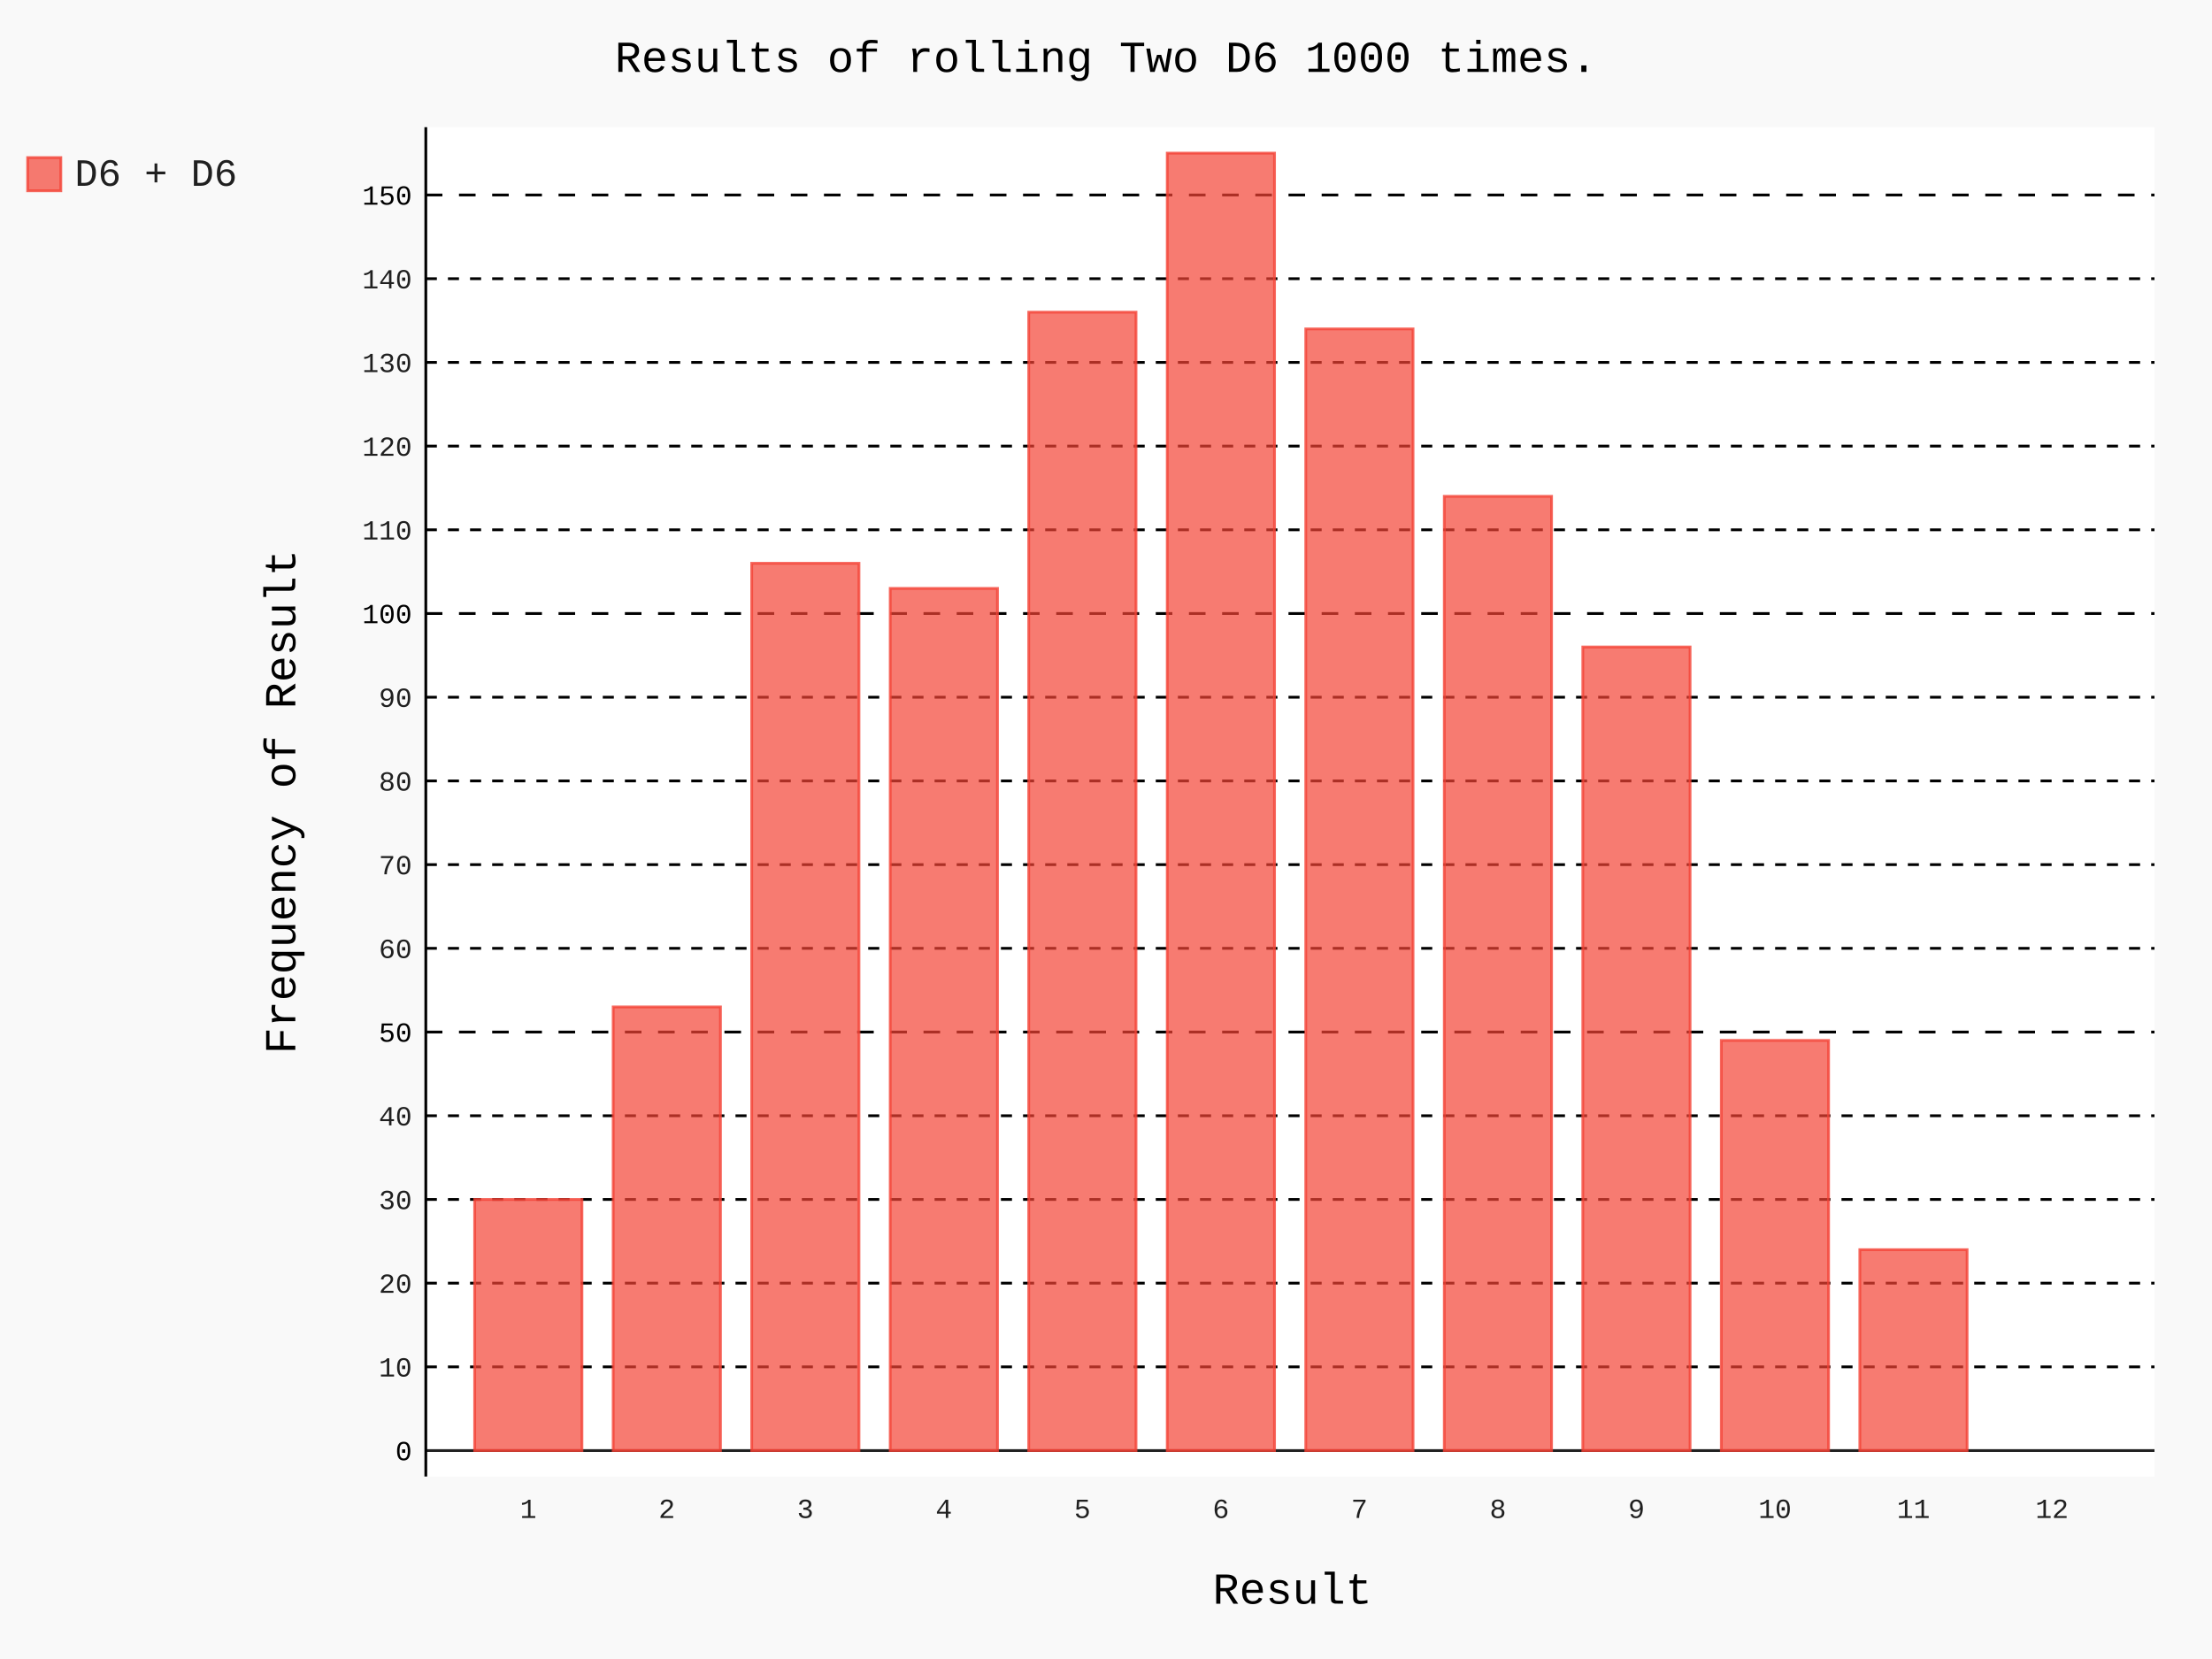
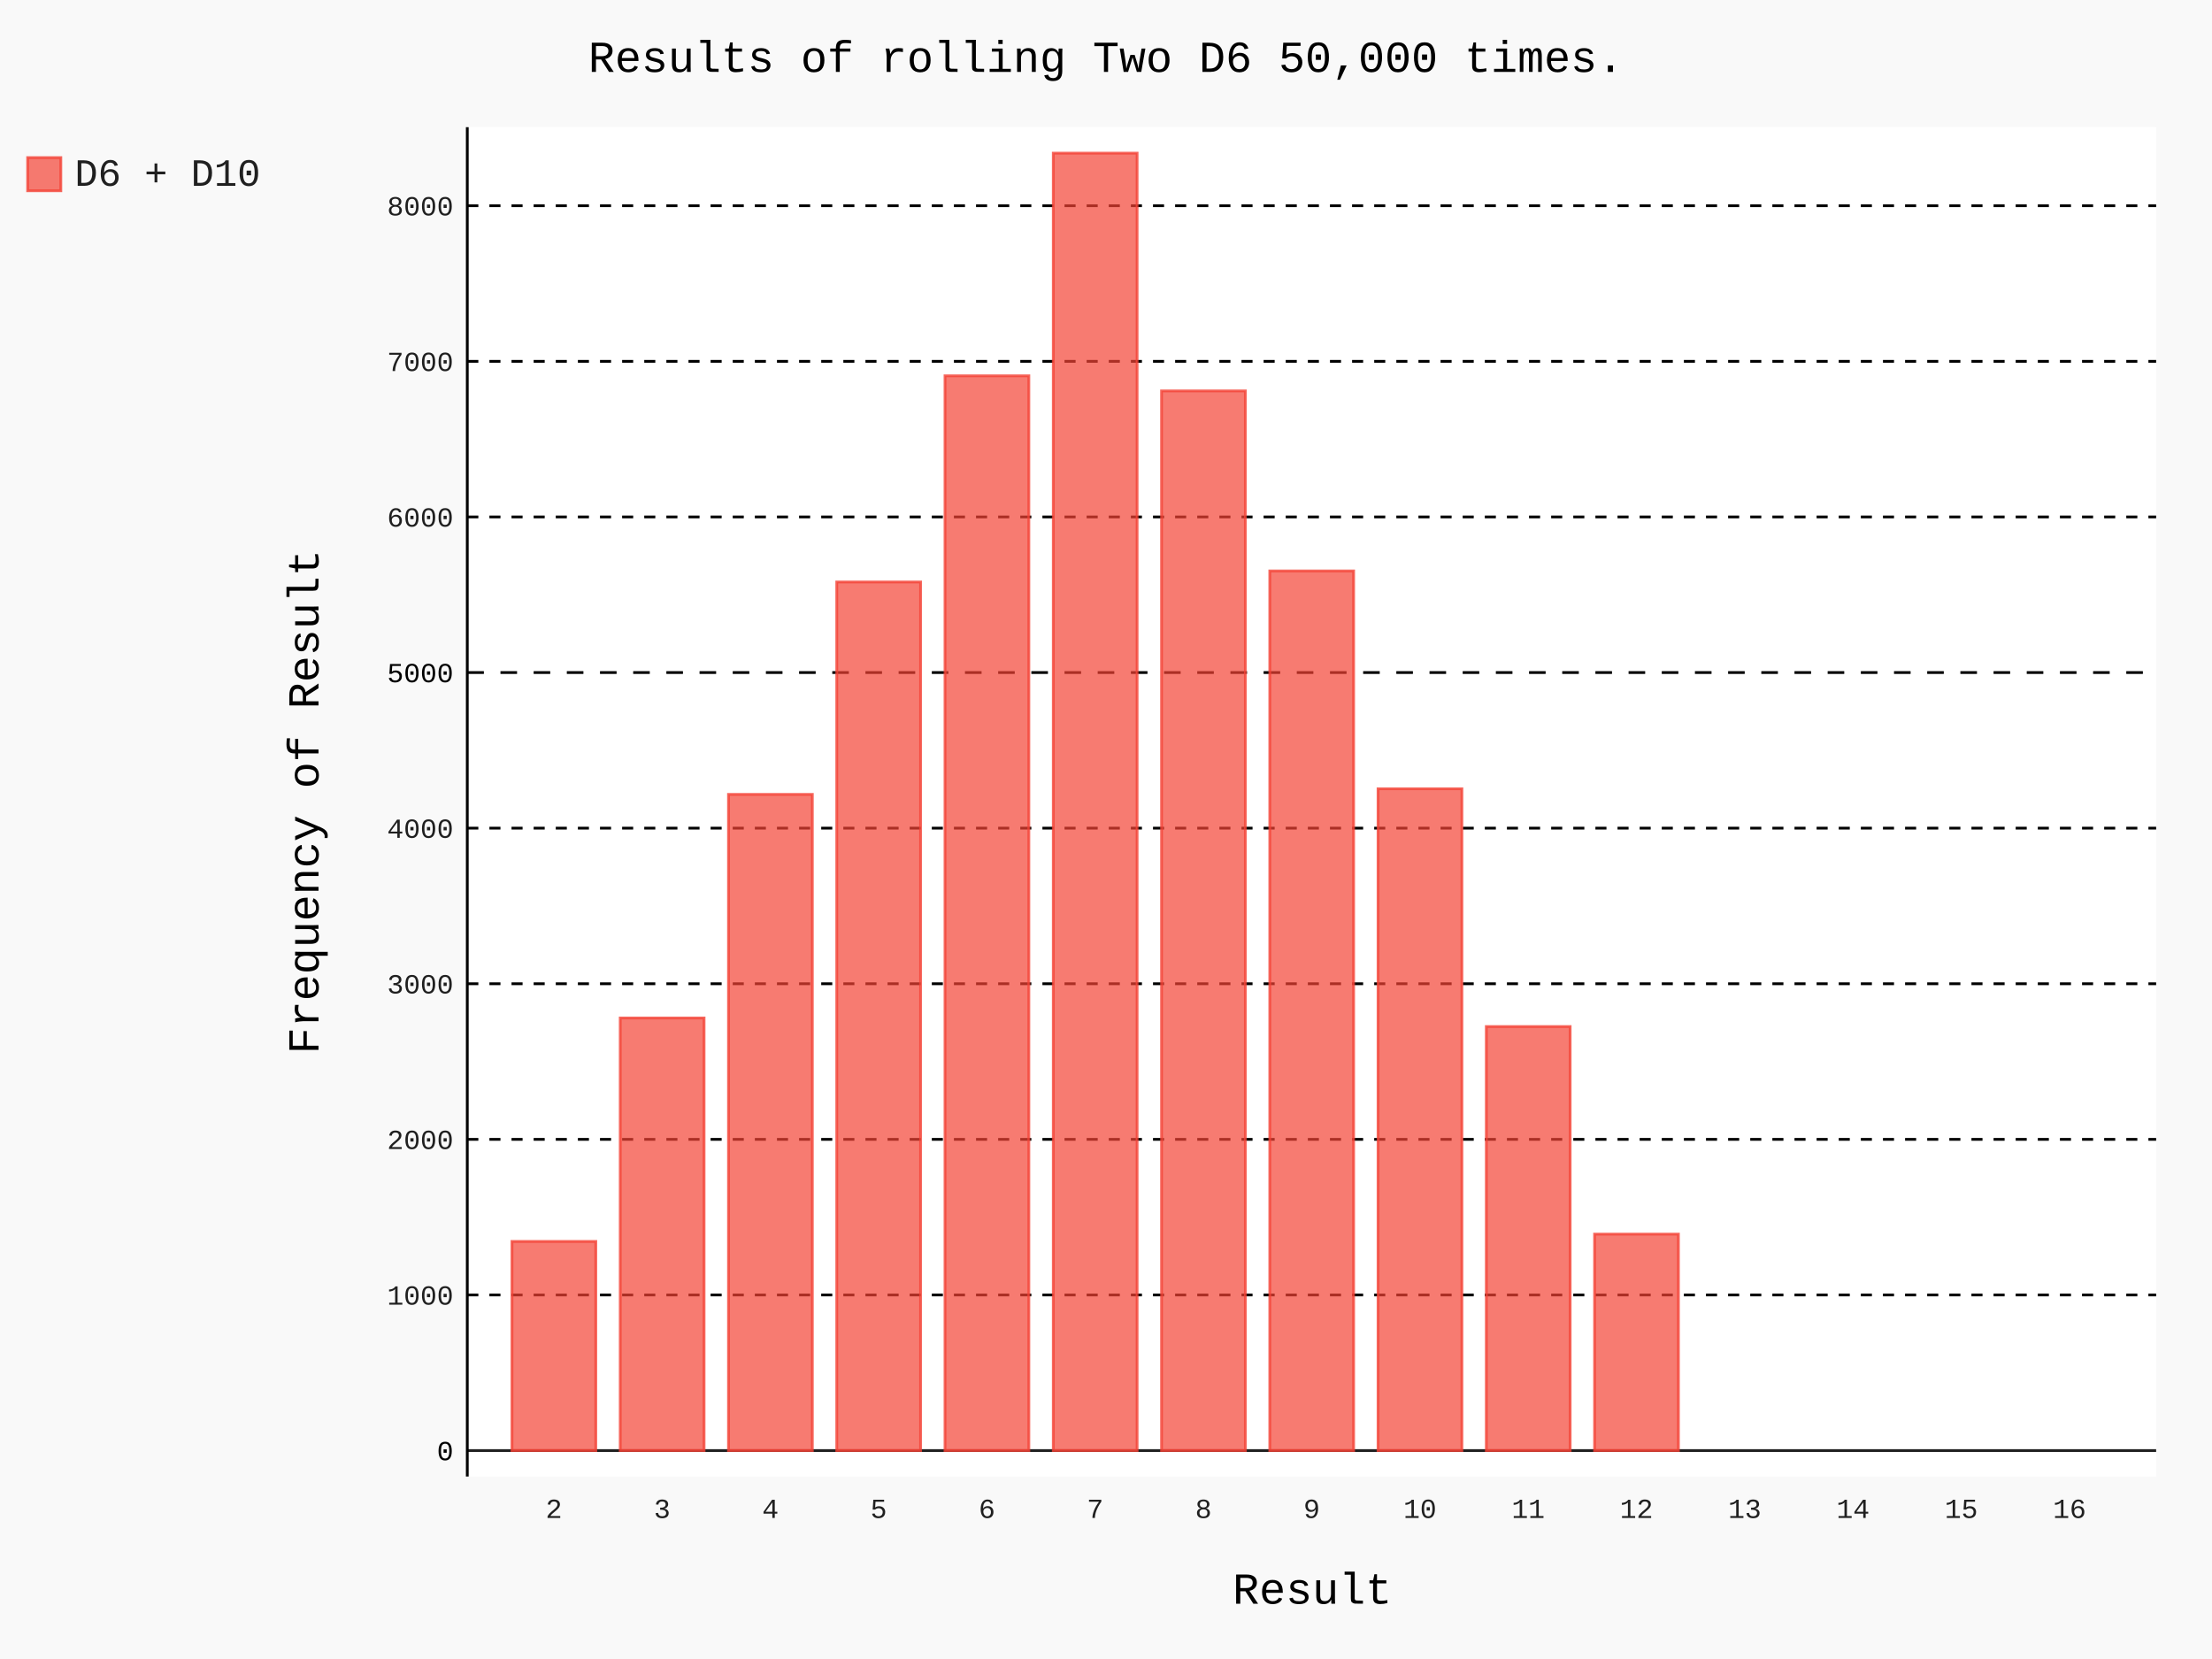
- <svg xmlns="http://www.w3.org/2000/svg" id="chart-b3a23c45-265f-49b5-bc8b-b302b1759e7c" class="pygal-chart" viewBox="0 0 800 600">
+ <svg xmlns="http://www.w3.org/2000/svg" id="chart-de7f8f0a-06de-4d38-883e-56453d00fc03" class="pygal-chart" viewBox="0 0 800 600">
  <defs>
-     <style type="text/css">#chart-b3a23c45-265f-49b5-bc8b-b302b1759e7c{-webkit-user-select:none;-webkit-font-smoothing:antialiased;font-family:Consolas,"Liberation Mono",Menlo,Courier,monospace}#chart-b3a23c45-265f-49b5-bc8b-b302b1759e7c .title{font-family:Consolas,"Liberation Mono",Menlo,Courier,monospace;font-size:16px}#chart-b3a23c45-265f-49b5-bc8b-b302b1759e7c .legends .legend text{font-family:Consolas,"Liberation Mono",Menlo,Courier,monospace;font-size:14px}#chart-b3a23c45-265f-49b5-bc8b-b302b1759e7c .axis text{font-family:Consolas,"Liberation Mono",Menlo,Courier,monospace;font-size:10px}#chart-b3a23c45-265f-49b5-bc8b-b302b1759e7c .axis text.major{font-family:Consolas,"Liberation Mono",Menlo,Courier,monospace;font-size:10px}#chart-b3a23c45-265f-49b5-bc8b-b302b1759e7c .text-overlay text.value{font-family:Consolas,"Liberation Mono",Menlo,Courier,monospace;font-size:16px}#chart-b3a23c45-265f-49b5-bc8b-b302b1759e7c .text-overlay text.label{font-family:Consolas,"Liberation Mono",Menlo,Courier,monospace;font-size:10px}#chart-b3a23c45-265f-49b5-bc8b-b302b1759e7c .tooltip{font-family:Consolas,"Liberation Mono",Menlo,Courier,monospace;font-size:14px}#chart-b3a23c45-265f-49b5-bc8b-b302b1759e7c text.no_data{font-family:Consolas,"Liberation Mono",Menlo,Courier,monospace;font-size:64px}
- #chart-b3a23c45-265f-49b5-bc8b-b302b1759e7c{background-color:rgba(249,249,249,1)}#chart-b3a23c45-265f-49b5-bc8b-b302b1759e7c path,#chart-b3a23c45-265f-49b5-bc8b-b302b1759e7c line,#chart-b3a23c45-265f-49b5-bc8b-b302b1759e7c rect,#chart-b3a23c45-265f-49b5-bc8b-b302b1759e7c circle{-webkit-transition:150ms;-moz-transition:150ms;transition:150ms}#chart-b3a23c45-265f-49b5-bc8b-b302b1759e7c .graph &gt; .background{fill:rgba(249,249,249,1)}#chart-b3a23c45-265f-49b5-bc8b-b302b1759e7c .plot &gt; .background{fill:rgba(255,255,255,1)}#chart-b3a23c45-265f-49b5-bc8b-b302b1759e7c .graph{fill:rgba(0,0,0,.87)}#chart-b3a23c45-265f-49b5-bc8b-b302b1759e7c text.no_data{fill:rgba(0,0,0,1)}#chart-b3a23c45-265f-49b5-bc8b-b302b1759e7c .title{fill:rgba(0,0,0,1)}#chart-b3a23c45-265f-49b5-bc8b-b302b1759e7c .legends .legend text{fill:rgba(0,0,0,.87)}#chart-b3a23c45-265f-49b5-bc8b-b302b1759e7c .legends .legend:hover text{fill:rgba(0,0,0,1)}#chart-b3a23c45-265f-49b5-bc8b-b302b1759e7c .axis .line{stroke:rgba(0,0,0,1)}#chart-b3a23c45-265f-49b5-bc8b-b302b1759e7c .axis .guide.line{stroke:rgba(0,0,0,.54)}#chart-b3a23c45-265f-49b5-bc8b-b302b1759e7c .axis .major.line{stroke:rgba(0,0,0,.87)}#chart-b3a23c45-265f-49b5-bc8b-b302b1759e7c .axis text.major{fill:rgba(0,0,0,1)}#chart-b3a23c45-265f-49b5-bc8b-b302b1759e7c .axis.y .guides:hover .guide.line,#chart-b3a23c45-265f-49b5-bc8b-b302b1759e7c .line-graph .axis.x .guides:hover .guide.line,#chart-b3a23c45-265f-49b5-bc8b-b302b1759e7c .stackedline-graph .axis.x .guides:hover .guide.line,#chart-b3a23c45-265f-49b5-bc8b-b302b1759e7c .xy-graph .axis.x .guides:hover .guide.line{stroke:rgba(0,0,0,1)}#chart-b3a23c45-265f-49b5-bc8b-b302b1759e7c .axis .guides:hover text{fill:rgba(0,0,0,1)}#chart-b3a23c45-265f-49b5-bc8b-b302b1759e7c .reactive{fill-opacity:.7;stroke-opacity:.8;stroke-width:1}#chart-b3a23c45-265f-49b5-bc8b-b302b1759e7c .ci{stroke:rgba(0,0,0,.87)}#chart-b3a23c45-265f-49b5-bc8b-b302b1759e7c .reactive.active,#chart-b3a23c45-265f-49b5-bc8b-b302b1759e7c .active .reactive{fill-opacity:.8;stroke-opacity:.9;stroke-width:4}#chart-b3a23c45-265f-49b5-bc8b-b302b1759e7c .ci .reactive.active{stroke-width:1.5}#chart-b3a23c45-265f-49b5-bc8b-b302b1759e7c .series text{fill:rgba(0,0,0,1)}#chart-b3a23c45-265f-49b5-bc8b-b302b1759e7c .tooltip rect{fill:rgba(255,255,255,1);stroke:rgba(0,0,0,1);-webkit-transition:opacity 150ms;-moz-transition:opacity 150ms;transition:opacity 150ms}#chart-b3a23c45-265f-49b5-bc8b-b302b1759e7c .tooltip .label{fill:rgba(0,0,0,.87)}#chart-b3a23c45-265f-49b5-bc8b-b302b1759e7c .tooltip .label{fill:rgba(0,0,0,.87)}#chart-b3a23c45-265f-49b5-bc8b-b302b1759e7c .tooltip .legend{font-size:.8em;fill:rgba(0,0,0,.54)}#chart-b3a23c45-265f-49b5-bc8b-b302b1759e7c .tooltip .x_label{font-size:.6em;fill:rgba(0,0,0,1)}#chart-b3a23c45-265f-49b5-bc8b-b302b1759e7c .tooltip .xlink{font-size:.5em;text-decoration:underline}#chart-b3a23c45-265f-49b5-bc8b-b302b1759e7c .tooltip .value{font-size:1.5em}#chart-b3a23c45-265f-49b5-bc8b-b302b1759e7c .bound{font-size:.5em}#chart-b3a23c45-265f-49b5-bc8b-b302b1759e7c .max-value{font-size:.75em;fill:rgba(0,0,0,.54)}#chart-b3a23c45-265f-49b5-bc8b-b302b1759e7c .map-element{fill:rgba(255,255,255,1);stroke:rgba(0,0,0,.54) !important}#chart-b3a23c45-265f-49b5-bc8b-b302b1759e7c .map-element .reactive{fill-opacity:inherit;stroke-opacity:inherit}#chart-b3a23c45-265f-49b5-bc8b-b302b1759e7c .color-0,#chart-b3a23c45-265f-49b5-bc8b-b302b1759e7c .color-0 a:visited{stroke:#F44336;fill:#F44336}#chart-b3a23c45-265f-49b5-bc8b-b302b1759e7c .text-overlay .color-0 text{fill:black}
- #chart-b3a23c45-265f-49b5-bc8b-b302b1759e7c text.no_data{text-anchor:middle}#chart-b3a23c45-265f-49b5-bc8b-b302b1759e7c .guide.line{fill:none}#chart-b3a23c45-265f-49b5-bc8b-b302b1759e7c .centered{text-anchor:middle}#chart-b3a23c45-265f-49b5-bc8b-b302b1759e7c .title{text-anchor:middle}#chart-b3a23c45-265f-49b5-bc8b-b302b1759e7c .legends .legend text{fill-opacity:1}#chart-b3a23c45-265f-49b5-bc8b-b302b1759e7c .axis.x text{text-anchor:middle}#chart-b3a23c45-265f-49b5-bc8b-b302b1759e7c .axis.x:not(.web) text[transform]{text-anchor:start}#chart-b3a23c45-265f-49b5-bc8b-b302b1759e7c .axis.x:not(.web) text[transform].backwards{text-anchor:end}#chart-b3a23c45-265f-49b5-bc8b-b302b1759e7c .axis.y text{text-anchor:end}#chart-b3a23c45-265f-49b5-bc8b-b302b1759e7c .axis.y text[transform].backwards{text-anchor:start}#chart-b3a23c45-265f-49b5-bc8b-b302b1759e7c .axis.y2 text{text-anchor:start}#chart-b3a23c45-265f-49b5-bc8b-b302b1759e7c .axis.y2 text[transform].backwards{text-anchor:end}#chart-b3a23c45-265f-49b5-bc8b-b302b1759e7c .axis .guide.line{stroke-dasharray:4,4;stroke:black}#chart-b3a23c45-265f-49b5-bc8b-b302b1759e7c .axis .major.guide.line{stroke-dasharray:6,6;stroke:black}#chart-b3a23c45-265f-49b5-bc8b-b302b1759e7c .horizontal .axis.y .guide.line,#chart-b3a23c45-265f-49b5-bc8b-b302b1759e7c .horizontal .axis.y2 .guide.line,#chart-b3a23c45-265f-49b5-bc8b-b302b1759e7c .vertical .axis.x .guide.line{opacity:0}#chart-b3a23c45-265f-49b5-bc8b-b302b1759e7c .horizontal .axis.always_show .guide.line,#chart-b3a23c45-265f-49b5-bc8b-b302b1759e7c .vertical .axis.always_show .guide.line{opacity:1 !important}#chart-b3a23c45-265f-49b5-bc8b-b302b1759e7c .axis.y .guides:hover .guide.line,#chart-b3a23c45-265f-49b5-bc8b-b302b1759e7c .axis.y2 .guides:hover .guide.line,#chart-b3a23c45-265f-49b5-bc8b-b302b1759e7c .axis.x .guides:hover .guide.line{opacity:1}#chart-b3a23c45-265f-49b5-bc8b-b302b1759e7c .axis .guides:hover text{opacity:1}#chart-b3a23c45-265f-49b5-bc8b-b302b1759e7c .nofill{fill:none}#chart-b3a23c45-265f-49b5-bc8b-b302b1759e7c .subtle-fill{fill-opacity:.2}#chart-b3a23c45-265f-49b5-bc8b-b302b1759e7c .dot{stroke-width:1px;fill-opacity:1;stroke-opacity:1}#chart-b3a23c45-265f-49b5-bc8b-b302b1759e7c .dot.active{stroke-width:5px}#chart-b3a23c45-265f-49b5-bc8b-b302b1759e7c .dot.negative{fill:transparent}#chart-b3a23c45-265f-49b5-bc8b-b302b1759e7c text,#chart-b3a23c45-265f-49b5-bc8b-b302b1759e7c tspan{stroke:none !important}#chart-b3a23c45-265f-49b5-bc8b-b302b1759e7c .series text.active{opacity:1}#chart-b3a23c45-265f-49b5-bc8b-b302b1759e7c .tooltip rect{fill-opacity:.95;stroke-width:.5}#chart-b3a23c45-265f-49b5-bc8b-b302b1759e7c .tooltip text{fill-opacity:1}#chart-b3a23c45-265f-49b5-bc8b-b302b1759e7c .showable{visibility:hidden}#chart-b3a23c45-265f-49b5-bc8b-b302b1759e7c .showable.shown{visibility:visible}#chart-b3a23c45-265f-49b5-bc8b-b302b1759e7c .gauge-background{fill:rgba(229,229,229,1);stroke:none}#chart-b3a23c45-265f-49b5-bc8b-b302b1759e7c .bg-lines{stroke:rgba(249,249,249,1);stroke-width:2px}</style>
+     <style type="text/css">#chart-de7f8f0a-06de-4d38-883e-56453d00fc03{-webkit-user-select:none;-webkit-font-smoothing:antialiased;font-family:Consolas,"Liberation Mono",Menlo,Courier,monospace}#chart-de7f8f0a-06de-4d38-883e-56453d00fc03 .title{font-family:Consolas,"Liberation Mono",Menlo,Courier,monospace;font-size:16px}#chart-de7f8f0a-06de-4d38-883e-56453d00fc03 .legends .legend text{font-family:Consolas,"Liberation Mono",Menlo,Courier,monospace;font-size:14px}#chart-de7f8f0a-06de-4d38-883e-56453d00fc03 .axis text{font-family:Consolas,"Liberation Mono",Menlo,Courier,monospace;font-size:10px}#chart-de7f8f0a-06de-4d38-883e-56453d00fc03 .axis text.major{font-family:Consolas,"Liberation Mono",Menlo,Courier,monospace;font-size:10px}#chart-de7f8f0a-06de-4d38-883e-56453d00fc03 .text-overlay text.value{font-family:Consolas,"Liberation Mono",Menlo,Courier,monospace;font-size:16px}#chart-de7f8f0a-06de-4d38-883e-56453d00fc03 .text-overlay text.label{font-family:Consolas,"Liberation Mono",Menlo,Courier,monospace;font-size:10px}#chart-de7f8f0a-06de-4d38-883e-56453d00fc03 .tooltip{font-family:Consolas,"Liberation Mono",Menlo,Courier,monospace;font-size:14px}#chart-de7f8f0a-06de-4d38-883e-56453d00fc03 text.no_data{font-family:Consolas,"Liberation Mono",Menlo,Courier,monospace;font-size:64px}
+ #chart-de7f8f0a-06de-4d38-883e-56453d00fc03{background-color:rgba(249,249,249,1)}#chart-de7f8f0a-06de-4d38-883e-56453d00fc03 path,#chart-de7f8f0a-06de-4d38-883e-56453d00fc03 line,#chart-de7f8f0a-06de-4d38-883e-56453d00fc03 rect,#chart-de7f8f0a-06de-4d38-883e-56453d00fc03 circle{-webkit-transition:150ms;-moz-transition:150ms;transition:150ms}#chart-de7f8f0a-06de-4d38-883e-56453d00fc03 .graph &gt; .background{fill:rgba(249,249,249,1)}#chart-de7f8f0a-06de-4d38-883e-56453d00fc03 .plot &gt; .background{fill:rgba(255,255,255,1)}#chart-de7f8f0a-06de-4d38-883e-56453d00fc03 .graph{fill:rgba(0,0,0,.87)}#chart-de7f8f0a-06de-4d38-883e-56453d00fc03 text.no_data{fill:rgba(0,0,0,1)}#chart-de7f8f0a-06de-4d38-883e-56453d00fc03 .title{fill:rgba(0,0,0,1)}#chart-de7f8f0a-06de-4d38-883e-56453d00fc03 .legends .legend text{fill:rgba(0,0,0,.87)}#chart-de7f8f0a-06de-4d38-883e-56453d00fc03 .legends .legend:hover text{fill:rgba(0,0,0,1)}#chart-de7f8f0a-06de-4d38-883e-56453d00fc03 .axis .line{stroke:rgba(0,0,0,1)}#chart-de7f8f0a-06de-4d38-883e-56453d00fc03 .axis .guide.line{stroke:rgba(0,0,0,.54)}#chart-de7f8f0a-06de-4d38-883e-56453d00fc03 .axis .major.line{stroke:rgba(0,0,0,.87)}#chart-de7f8f0a-06de-4d38-883e-56453d00fc03 .axis text.major{fill:rgba(0,0,0,1)}#chart-de7f8f0a-06de-4d38-883e-56453d00fc03 .axis.y .guides:hover .guide.line,#chart-de7f8f0a-06de-4d38-883e-56453d00fc03 .line-graph .axis.x .guides:hover .guide.line,#chart-de7f8f0a-06de-4d38-883e-56453d00fc03 .stackedline-graph .axis.x .guides:hover .guide.line,#chart-de7f8f0a-06de-4d38-883e-56453d00fc03 .xy-graph .axis.x .guides:hover .guide.line{stroke:rgba(0,0,0,1)}#chart-de7f8f0a-06de-4d38-883e-56453d00fc03 .axis .guides:hover text{fill:rgba(0,0,0,1)}#chart-de7f8f0a-06de-4d38-883e-56453d00fc03 .reactive{fill-opacity:.7;stroke-opacity:.8;stroke-width:1}#chart-de7f8f0a-06de-4d38-883e-56453d00fc03 .ci{stroke:rgba(0,0,0,.87)}#chart-de7f8f0a-06de-4d38-883e-56453d00fc03 .reactive.active,#chart-de7f8f0a-06de-4d38-883e-56453d00fc03 .active .reactive{fill-opacity:.8;stroke-opacity:.9;stroke-width:4}#chart-de7f8f0a-06de-4d38-883e-56453d00fc03 .ci .reactive.active{stroke-width:1.5}#chart-de7f8f0a-06de-4d38-883e-56453d00fc03 .series text{fill:rgba(0,0,0,1)}#chart-de7f8f0a-06de-4d38-883e-56453d00fc03 .tooltip rect{fill:rgba(255,255,255,1);stroke:rgba(0,0,0,1);-webkit-transition:opacity 150ms;-moz-transition:opacity 150ms;transition:opacity 150ms}#chart-de7f8f0a-06de-4d38-883e-56453d00fc03 .tooltip .label{fill:rgba(0,0,0,.87)}#chart-de7f8f0a-06de-4d38-883e-56453d00fc03 .tooltip .label{fill:rgba(0,0,0,.87)}#chart-de7f8f0a-06de-4d38-883e-56453d00fc03 .tooltip .legend{font-size:.8em;fill:rgba(0,0,0,.54)}#chart-de7f8f0a-06de-4d38-883e-56453d00fc03 .tooltip .x_label{font-size:.6em;fill:rgba(0,0,0,1)}#chart-de7f8f0a-06de-4d38-883e-56453d00fc03 .tooltip .xlink{font-size:.5em;text-decoration:underline}#chart-de7f8f0a-06de-4d38-883e-56453d00fc03 .tooltip .value{font-size:1.5em}#chart-de7f8f0a-06de-4d38-883e-56453d00fc03 .bound{font-size:.5em}#chart-de7f8f0a-06de-4d38-883e-56453d00fc03 .max-value{font-size:.75em;fill:rgba(0,0,0,.54)}#chart-de7f8f0a-06de-4d38-883e-56453d00fc03 .map-element{fill:rgba(255,255,255,1);stroke:rgba(0,0,0,.54) !important}#chart-de7f8f0a-06de-4d38-883e-56453d00fc03 .map-element .reactive{fill-opacity:inherit;stroke-opacity:inherit}#chart-de7f8f0a-06de-4d38-883e-56453d00fc03 .color-0,#chart-de7f8f0a-06de-4d38-883e-56453d00fc03 .color-0 a:visited{stroke:#F44336;fill:#F44336}#chart-de7f8f0a-06de-4d38-883e-56453d00fc03 .text-overlay .color-0 text{fill:black}
+ #chart-de7f8f0a-06de-4d38-883e-56453d00fc03 text.no_data{text-anchor:middle}#chart-de7f8f0a-06de-4d38-883e-56453d00fc03 .guide.line{fill:none}#chart-de7f8f0a-06de-4d38-883e-56453d00fc03 .centered{text-anchor:middle}#chart-de7f8f0a-06de-4d38-883e-56453d00fc03 .title{text-anchor:middle}#chart-de7f8f0a-06de-4d38-883e-56453d00fc03 .legends .legend text{fill-opacity:1}#chart-de7f8f0a-06de-4d38-883e-56453d00fc03 .axis.x text{text-anchor:middle}#chart-de7f8f0a-06de-4d38-883e-56453d00fc03 .axis.x:not(.web) text[transform]{text-anchor:start}#chart-de7f8f0a-06de-4d38-883e-56453d00fc03 .axis.x:not(.web) text[transform].backwards{text-anchor:end}#chart-de7f8f0a-06de-4d38-883e-56453d00fc03 .axis.y text{text-anchor:end}#chart-de7f8f0a-06de-4d38-883e-56453d00fc03 .axis.y text[transform].backwards{text-anchor:start}#chart-de7f8f0a-06de-4d38-883e-56453d00fc03 .axis.y2 text{text-anchor:start}#chart-de7f8f0a-06de-4d38-883e-56453d00fc03 .axis.y2 text[transform].backwards{text-anchor:end}#chart-de7f8f0a-06de-4d38-883e-56453d00fc03 .axis .guide.line{stroke-dasharray:4,4;stroke:black}#chart-de7f8f0a-06de-4d38-883e-56453d00fc03 .axis .major.guide.line{stroke-dasharray:6,6;stroke:black}#chart-de7f8f0a-06de-4d38-883e-56453d00fc03 .horizontal .axis.y .guide.line,#chart-de7f8f0a-06de-4d38-883e-56453d00fc03 .horizontal .axis.y2 .guide.line,#chart-de7f8f0a-06de-4d38-883e-56453d00fc03 .vertical .axis.x .guide.line{opacity:0}#chart-de7f8f0a-06de-4d38-883e-56453d00fc03 .horizontal .axis.always_show .guide.line,#chart-de7f8f0a-06de-4d38-883e-56453d00fc03 .vertical .axis.always_show .guide.line{opacity:1 !important}#chart-de7f8f0a-06de-4d38-883e-56453d00fc03 .axis.y .guides:hover .guide.line,#chart-de7f8f0a-06de-4d38-883e-56453d00fc03 .axis.y2 .guides:hover .guide.line,#chart-de7f8f0a-06de-4d38-883e-56453d00fc03 .axis.x .guides:hover .guide.line{opacity:1}#chart-de7f8f0a-06de-4d38-883e-56453d00fc03 .axis .guides:hover text{opacity:1}#chart-de7f8f0a-06de-4d38-883e-56453d00fc03 .nofill{fill:none}#chart-de7f8f0a-06de-4d38-883e-56453d00fc03 .subtle-fill{fill-opacity:.2}#chart-de7f8f0a-06de-4d38-883e-56453d00fc03 .dot{stroke-width:1px;fill-opacity:1;stroke-opacity:1}#chart-de7f8f0a-06de-4d38-883e-56453d00fc03 .dot.active{stroke-width:5px}#chart-de7f8f0a-06de-4d38-883e-56453d00fc03 .dot.negative{fill:transparent}#chart-de7f8f0a-06de-4d38-883e-56453d00fc03 text,#chart-de7f8f0a-06de-4d38-883e-56453d00fc03 tspan{stroke:none !important}#chart-de7f8f0a-06de-4d38-883e-56453d00fc03 .series text.active{opacity:1}#chart-de7f8f0a-06de-4d38-883e-56453d00fc03 .tooltip rect{fill-opacity:.95;stroke-width:.5}#chart-de7f8f0a-06de-4d38-883e-56453d00fc03 .tooltip text{fill-opacity:1}#chart-de7f8f0a-06de-4d38-883e-56453d00fc03 .showable{visibility:hidden}#chart-de7f8f0a-06de-4d38-883e-56453d00fc03 .showable.shown{visibility:visible}#chart-de7f8f0a-06de-4d38-883e-56453d00fc03 .gauge-background{fill:rgba(229,229,229,1);stroke:none}#chart-de7f8f0a-06de-4d38-883e-56453d00fc03 .bg-lines{stroke:rgba(249,249,249,1);stroke-width:2px}</style>
  </defs>
  <g class="graph bar-graph vertical">
    <rect x="0" y="0" width="800" height="600" class="background" />
-     <g transform="translate(154, 46)" class="plot">
-       <rect x="0" y="0" width="625.2" height="488" class="background" />
+     <g transform="translate(169, 46)" class="plot">
+       <rect x="0" y="0" width="610.8" height="488" class="background" />
      <g class="axis y always_show">
        <g class="guides">
-           <path d="M0 478.615 h625.2" class="axis major line" />
+           <path d="M0 478.615 h610.8" class="axis major line" />
          <text x="-5" y="482.115" class="major">0</text>
        </g>
        <g class="guides">
-           <path d="M0 448.342 h625.2" class="guide line" />
-           <text x="-5" y="451.842" class="">10</text>
+           <path d="M0 422.339 h610.8" class="guide line" />
+           <text x="-5" y="425.839" class="">1000</text>
        </g>
        <g class="guides">
-           <path d="M0 418.069 h625.2" class="guide line" />
-           <text x="-5" y="421.569" class="">20</text>
+           <path d="M0 366.063 h610.8" class="guide line" />
+           <text x="-5" y="369.563" class="">2000</text>
        </g>
        <g class="guides">
-           <path d="M0 387.797 h625.2" class="guide line" />
-           <text x="-5" y="391.297" class="">30</text>
+           <path d="M0 309.787 h610.8" class="guide line" />
+           <text x="-5" y="313.287" class="">3000</text>
        </g>
        <g class="guides">
-           <path d="M0 357.524 h625.2" class="guide line" />
-           <text x="-5" y="361.024" class="">40</text>
+           <path d="M0 253.511 h610.8" class="guide line" />
+           <text x="-5" y="257.011" class="">4000</text>
        </g>
        <g class="guides">
-           <path d="M0 327.251 h625.2" class="major guide line" />
-           <text x="-5" y="330.751" class="major">50</text>
+           <path d="M0 197.234 h610.8" class="major guide line" />
+           <text x="-5" y="200.734" class="major">5000</text>
        </g>
        <g class="guides">
-           <path d="M0 296.978 h625.2" class="guide line" />
-           <text x="-5" y="300.478" class="">60</text>
+           <path d="M0 140.958 h610.8" class="guide line" />
+           <text x="-5" y="144.458" class="">6000</text>
        </g>
        <g class="guides">
-           <path d="M0 266.705 h625.2" class="guide line" />
-           <text x="-5" y="270.205" class="">70</text>
+           <path d="M0 84.682 h610.8" class="guide line" />
+           <text x="-5" y="88.182" class="">7000</text>
        </g>
        <g class="guides">
-           <path d="M0 236.432 h625.2" class="guide line" />
-           <text x="-5" y="239.932" class="">80</text>
-         </g>
-         <g class="guides">
-           <path d="M0 206.159 h625.2" class="guide line" />
-           <text x="-5" y="209.659" class="">90</text>
-         </g>
-         <g class="guides">
-           <path d="M0 175.886 h625.2" class="major guide line" />
-           <text x="-5" y="179.386" class="major">100</text>
-         </g>
-         <g class="guides">
-           <path d="M0 145.613 h625.2" class="guide line" />
-           <text x="-5" y="149.113" class="">110</text>
-         </g>
-         <g class="guides">
-           <path d="M0 115.34 h625.2" class="guide line" />
-           <text x="-5" y="118.84" class="">120</text>
-         </g>
-         <g class="guides">
-           <path d="M0 85.067 h625.2" class="guide line" />
-           <text x="-5" y="88.567" class="">130</text>
-         </g>
-         <g class="guides">
-           <path d="M0 54.794 h625.2" class="guide line" />
-           <text x="-5" y="58.294" class="">140</text>
-         </g>
-         <g class="guides">
-           <path d="M0 24.521 h625.2" class="major guide line" />
-           <text x="-5" y="28.021" class="major">150</text>
+           <path d="M0 28.406 h610.8" class="guide line" />
+           <text x="-5" y="31.906" class="">8000</text>
        </g>
      </g>
      <g class="axis x">
        <path d="M0 0 v488" class="line" />
        <g class="guides">
-           <path d="M37.071 0 v488" class="guide line" />
-           <text x="37.071" y="503.0" class="">1</text>
+           <path d="M31.323 0 v488" class="guide line" />
+           <text x="31.323" y="503.0" class="">2</text>
        </g>
        <g class="guides">
-           <path d="M87.167 0 v488" class="guide line" />
-           <text x="87.167" y="503.0" class="">2</text>
+           <path d="M70.477 0 v488" class="guide line" />
+           <text x="70.477" y="503.0" class="">3</text>
        </g>
        <g class="guides">
-           <path d="M137.263 0 v488" class="guide line" />
-           <text x="137.263" y="503.0" class="">3</text>
+           <path d="M109.631 0 v488" class="guide line" />
+           <text x="109.631" y="503.0" class="">4</text>
        </g>
        <g class="guides">
-           <path d="M187.36 0 v488" class="guide line" />
-           <text x="187.36" y="503.0" class="">4</text>
+           <path d="M148.785 0 v488" class="guide line" />
+           <text x="148.785" y="503.0" class="">5</text>
        </g>
        <g class="guides">
-           <path d="M237.456 0 v488" class="guide line" />
-           <text x="237.456" y="503.0" class="">5</text>
+           <path d="M187.938 0 v488" class="guide line" />
+           <text x="187.938" y="503.0" class="">6</text>
        </g>
        <g class="guides">
-           <path d="M287.552 0 v488" class="guide line" />
-           <text x="287.552" y="503.0" class="">6</text>
+           <path d="M227.092 0 v488" class="guide line" />
+           <text x="227.092" y="503.0" class="">7</text>
        </g>
        <g class="guides">
-           <path d="M337.648 0 v488" class="guide line" />
-           <text x="337.648" y="503.0" class="">7</text>
+           <path d="M266.246 0 v488" class="guide line" />
+           <text x="266.246" y="503.0" class="">8</text>
        </g>
        <g class="guides">
-           <path d="M387.744 0 v488" class="guide line" />
-           <text x="387.744" y="503.0" class="">8</text>
+           <path d="M305.4 0 v488" class="guide line" />
+           <text x="305.4" y="503.0" class="">9</text>
        </g>
        <g class="guides">
-           <path d="M437.84 0 v488" class="guide line" />
-           <text x="437.84" y="503.0" class="">9</text>
+           <path d="M344.554 0 v488" class="guide line" />
+           <text x="344.554" y="503.0" class="">10</text>
        </g>
        <g class="guides">
-           <path d="M487.937 0 v488" class="guide line" />
-           <text x="487.937" y="503.0" class="">10</text>
+           <path d="M383.708 0 v488" class="guide line" />
+           <text x="383.708" y="503.0" class="">11</text>
        </g>
        <g class="guides">
-           <path d="M538.033 0 v488" class="guide line" />
-           <text x="538.033" y="503.0" class="">11</text>
+           <path d="M422.862 0 v488" class="guide line" />
+           <text x="422.862" y="503.0" class="">12</text>
        </g>
        <g class="guides">
-           <path d="M588.129 0 v488" class="guide line" />
-           <text x="588.129" y="503.0" class="">12</text>
+           <path d="M462.015 0 v488" class="guide line" />
+           <text x="462.015" y="503.0" class="">13</text>
+         </g>
+         <g class="guides">
+           <path d="M501.169 0 v488" class="guide line" />
+           <text x="501.169" y="503.0" class="">14</text>
+         </g>
+         <g class="guides">
+           <path d="M540.323 0 v488" class="guide line" />
+           <text x="540.323" y="503.0" class="">15</text>
+         </g>
+         <g class="guides">
+           <path d="M579.477 0 v488" class="guide line" />
+           <text x="579.477" y="503.0" class="">16</text>
        </g>
      </g>
      <g class="series serie-0 color-0">
        <g class="bars">
          <g class="bar">
-             <rect x="17.674" y="387.797" rx="0" ry="0" width="38.794" height="90.819" class="rect reactive tooltip-trigger" />
+             <rect x="16.163" y="402.98" rx="0" ry="0" width="30.321" height="75.635" class="rect reactive tooltip-trigger" />
          </g>
          <g class="bar">
-             <rect x="67.77" y="318.169" rx="0" ry="0" width="38.794" height="160.447" class="rect reactive tooltip-trigger" />
+             <rect x="55.317" y="322.168" rx="0" ry="0" width="30.321" height="156.448" class="rect reactive tooltip-trigger" />
          </g>
          <g class="bar">
-             <rect x="117.866" y="157.722" rx="0" ry="0" width="38.794" height="320.893" class="rect reactive tooltip-trigger" />
+             <rect x="94.47" y="241.299" rx="0" ry="0" width="30.321" height="237.317" class="rect reactive tooltip-trigger" />
          </g>
          <g class="bar">
-             <rect x="167.962" y="166.804" rx="0" ry="0" width="38.794" height="311.811" class="rect reactive tooltip-trigger" />
+             <rect x="133.624" y="164.482" rx="0" ry="0" width="30.321" height="314.134" class="rect reactive tooltip-trigger" />
          </g>
          <g class="bar">
-             <rect x="218.059" y="66.903" rx="0" ry="0" width="38.794" height="411.712" class="rect reactive tooltip-trigger" />
+             <rect x="172.778" y="89.916" rx="0" ry="0" width="30.321" height="388.7" class="rect reactive tooltip-trigger" />
          </g>
          <g class="bar">
-             <rect x="268.155" y="9.385" rx="0" ry="0" width="38.794" height="469.231" class="rect reactive tooltip-trigger" />
+             <rect x="211.932" y="9.385" rx="0" ry="0" width="30.321" height="469.231" class="rect reactive tooltip-trigger" />
          </g>
          <g class="bar">
-             <rect x="318.251" y="72.958" rx="0" ry="0" width="38.794" height="405.658" class="rect reactive tooltip-trigger" />
+             <rect x="251.086" y="95.375" rx="0" ry="0" width="30.321" height="383.241" class="rect reactive tooltip-trigger" />
          </g>
          <g class="bar">
-             <rect x="368.347" y="133.504" rx="0" ry="0" width="38.794" height="345.112" class="rect reactive tooltip-trigger" />
+             <rect x="290.24" y="160.486" rx="0" ry="0" width="30.321" height="318.129" class="rect reactive tooltip-trigger" />
          </g>
          <g class="bar">
-             <rect x="418.443" y="187.995" rx="0" ry="0" width="38.794" height="290.62" class="rect reactive tooltip-trigger" />
+             <rect x="329.393" y="239.273" rx="0" ry="0" width="30.321" height="239.343" class="rect reactive tooltip-trigger" />
          </g>
          <g class="bar">
-             <rect x="468.539" y="330.278" rx="0" ry="0" width="38.794" height="148.337" class="rect reactive tooltip-trigger" />
+             <rect x="368.547" y="325.263" rx="0" ry="0" width="30.321" height="153.353" class="rect reactive tooltip-trigger" />
          </g>
          <g class="bar">
-             <rect x="518.635" y="405.96" rx="0" ry="0" width="38.794" height="72.655" class="rect reactive tooltip-trigger" />
+             <rect x="407.701" y="400.335" rx="0" ry="0" width="30.321" height="78.28" class="rect reactive tooltip-trigger" />
          </g>
        </g>
      </g>
    </g>
    <g class="titles">
-       <text x="400.0" y="26" class="title plot_title">Results of rolling Two D6 1000 times.</text>
-       <text x="467.4" y="580" class="title">Result</text>
-       <text x="80.8" y="316.0" class="title" transform="rotate(-90 80.8 290)">Frequency of Result</text>
+       <text x="400.0" y="26" class="title plot_title">Results of rolling Two D6 50,000 times.</text>
+       <text x="474.6" y="580" class="title">Result</text>
+       <text x="89.2" y="316.0" class="title" transform="rotate(-90 89.2 290)">Frequency of Result</text>
    </g>
-     <g transform="translate(154, 46)" class="plot overlay">
+     <g transform="translate(169, 46)" class="plot overlay">
      <g class="series serie-0 color-0" />
    </g>
-     <g transform="translate(154, 46)" class="plot text-overlay">
+     <g transform="translate(169, 46)" class="plot text-overlay">
      <g class="series serie-0 color-0" />
    </g>
-     <g transform="translate(154, 46)" class="plot tooltip-overlay">
+     <g transform="translate(169, 46)" class="plot tooltip-overlay">
      <g transform="translate(0 0)" style="opacity: 0" class="tooltip">
        <rect rx="0" ry="0" width="0" height="0" class="tooltip-box" />
        <g class="text" />
      </g>
    </g>
    <g transform="translate(10, 56)" class="legends">
      <g id="activate-serie-0" class="legend reactive activate-serie">
        <rect x="0.0" y="1.0" width="12" height="12" class="color-0 reactive" />
-         <text x="17.0" y="11.2">D6 + D6</text>
+         <text x="17.0" y="11.2">D6 + D10</text>
      </g>
    </g>
    <g transform="translate(790, 56)" class="legends" />
  </g>
</svg>
